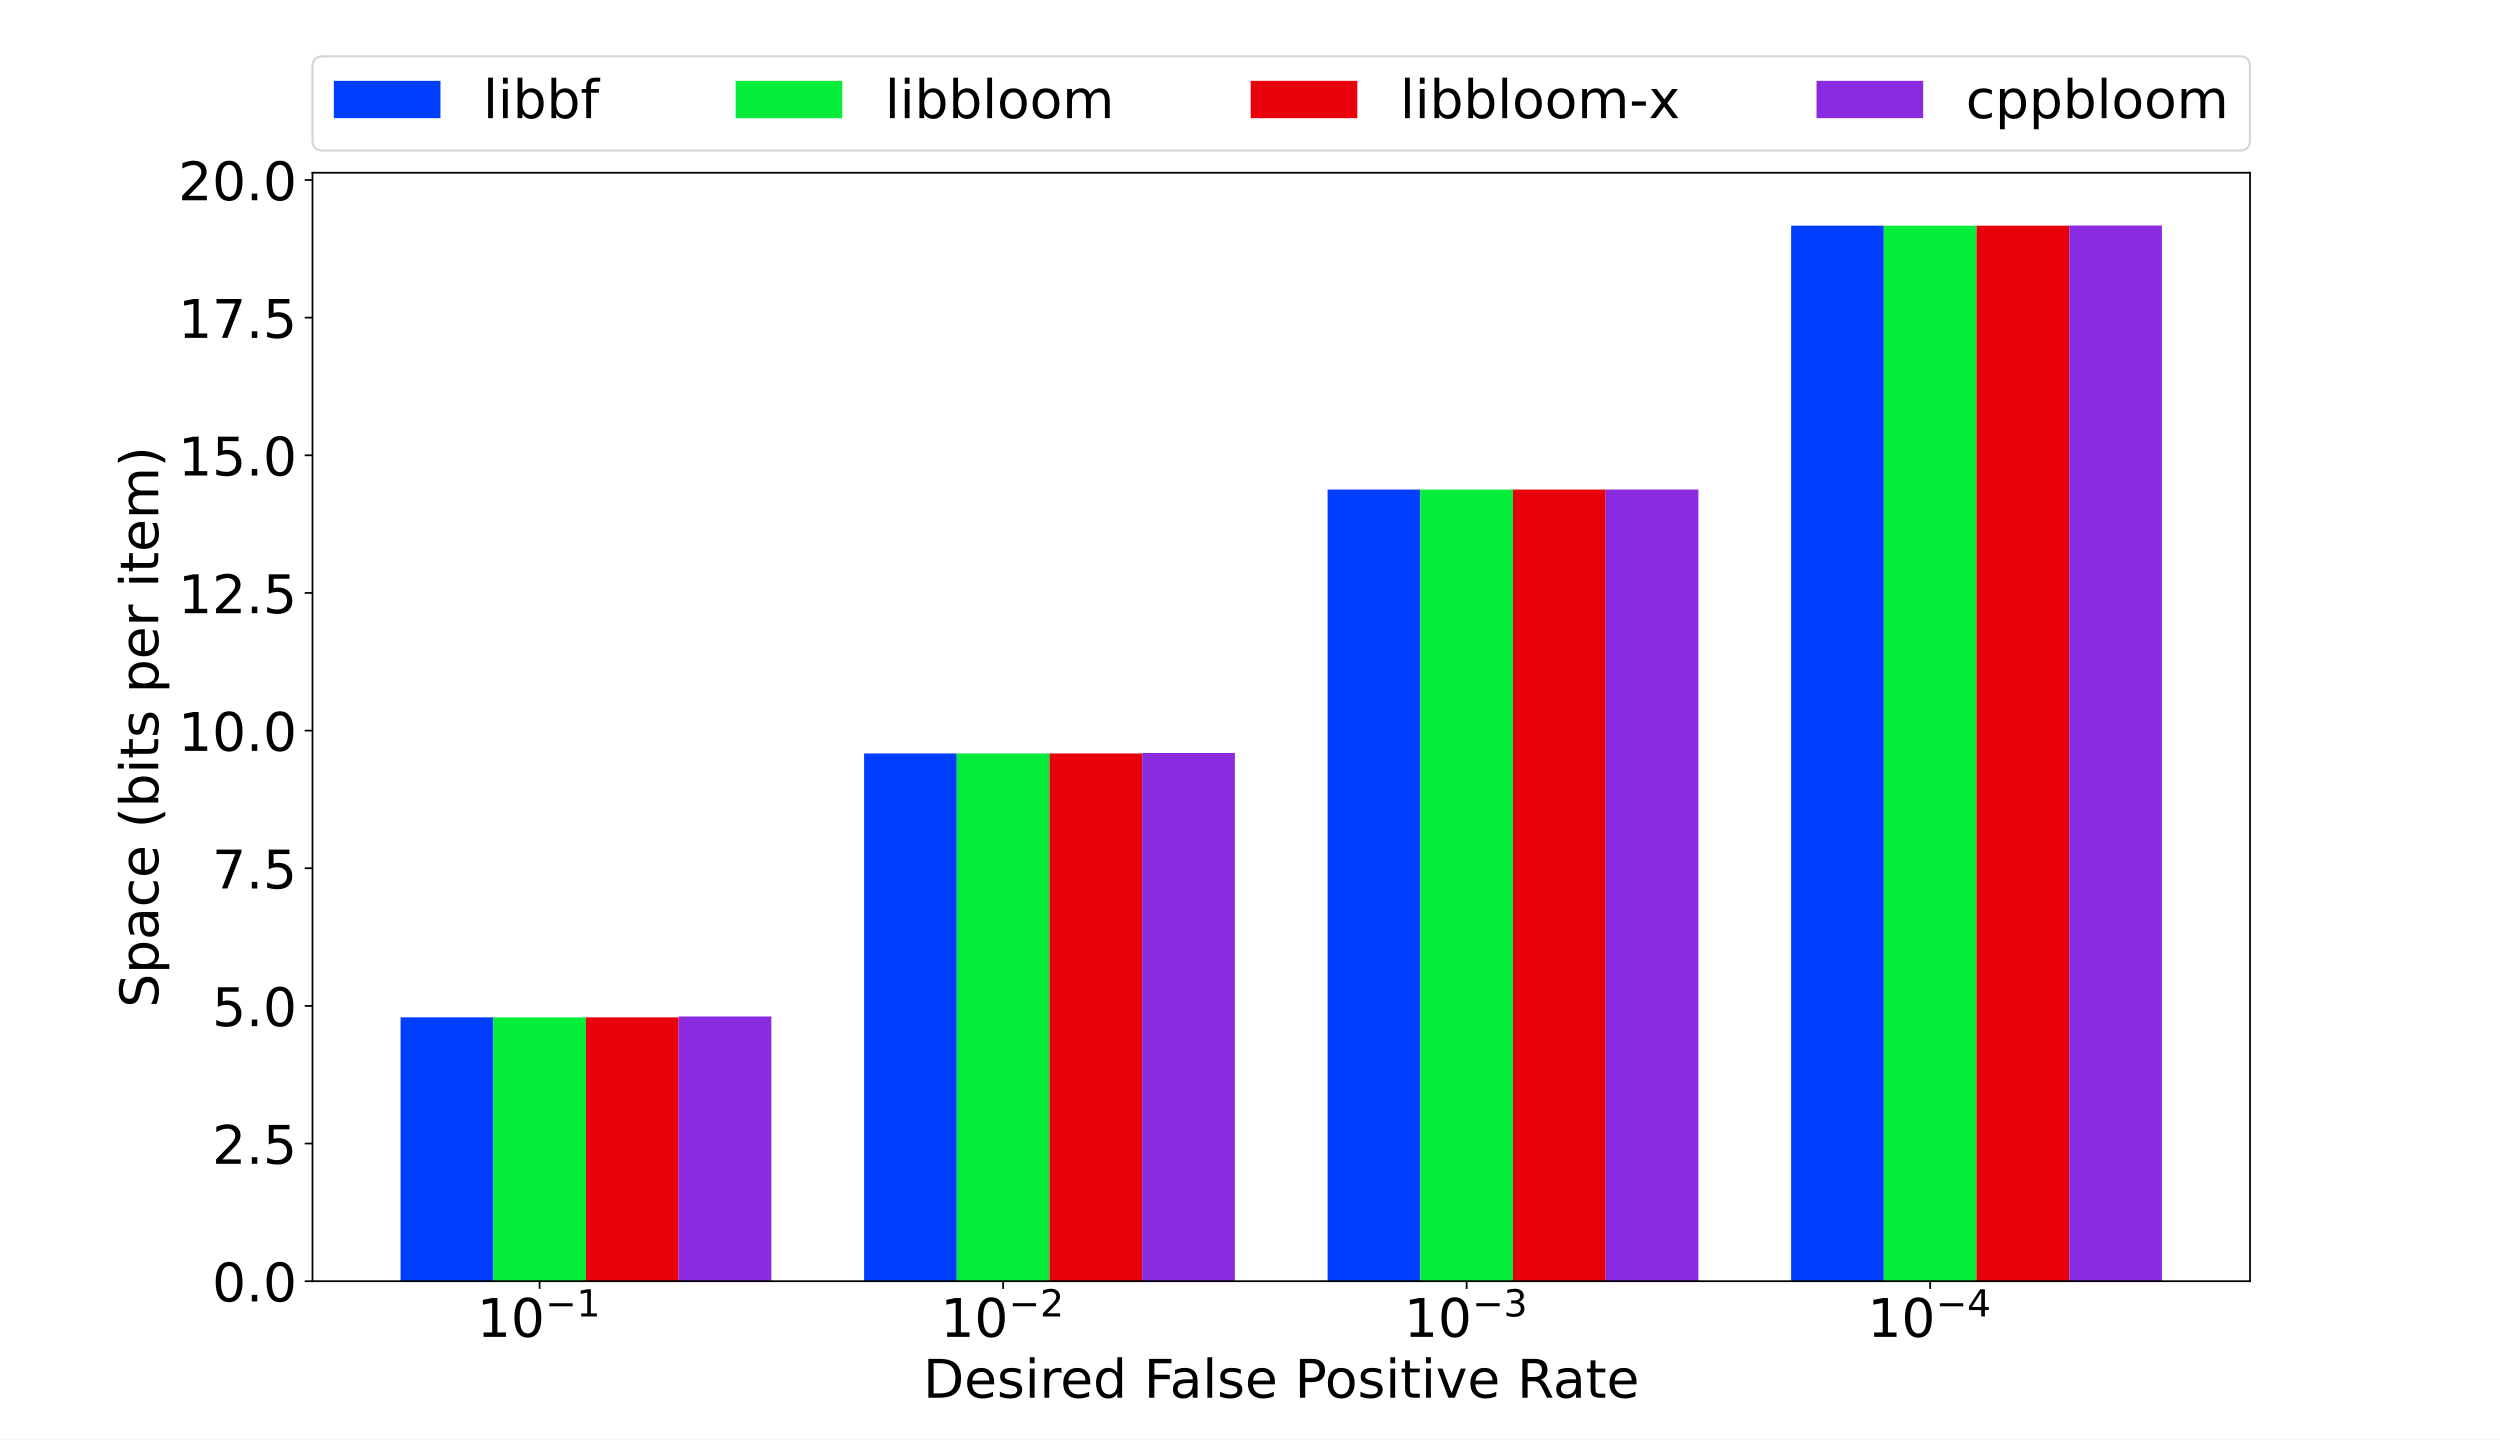
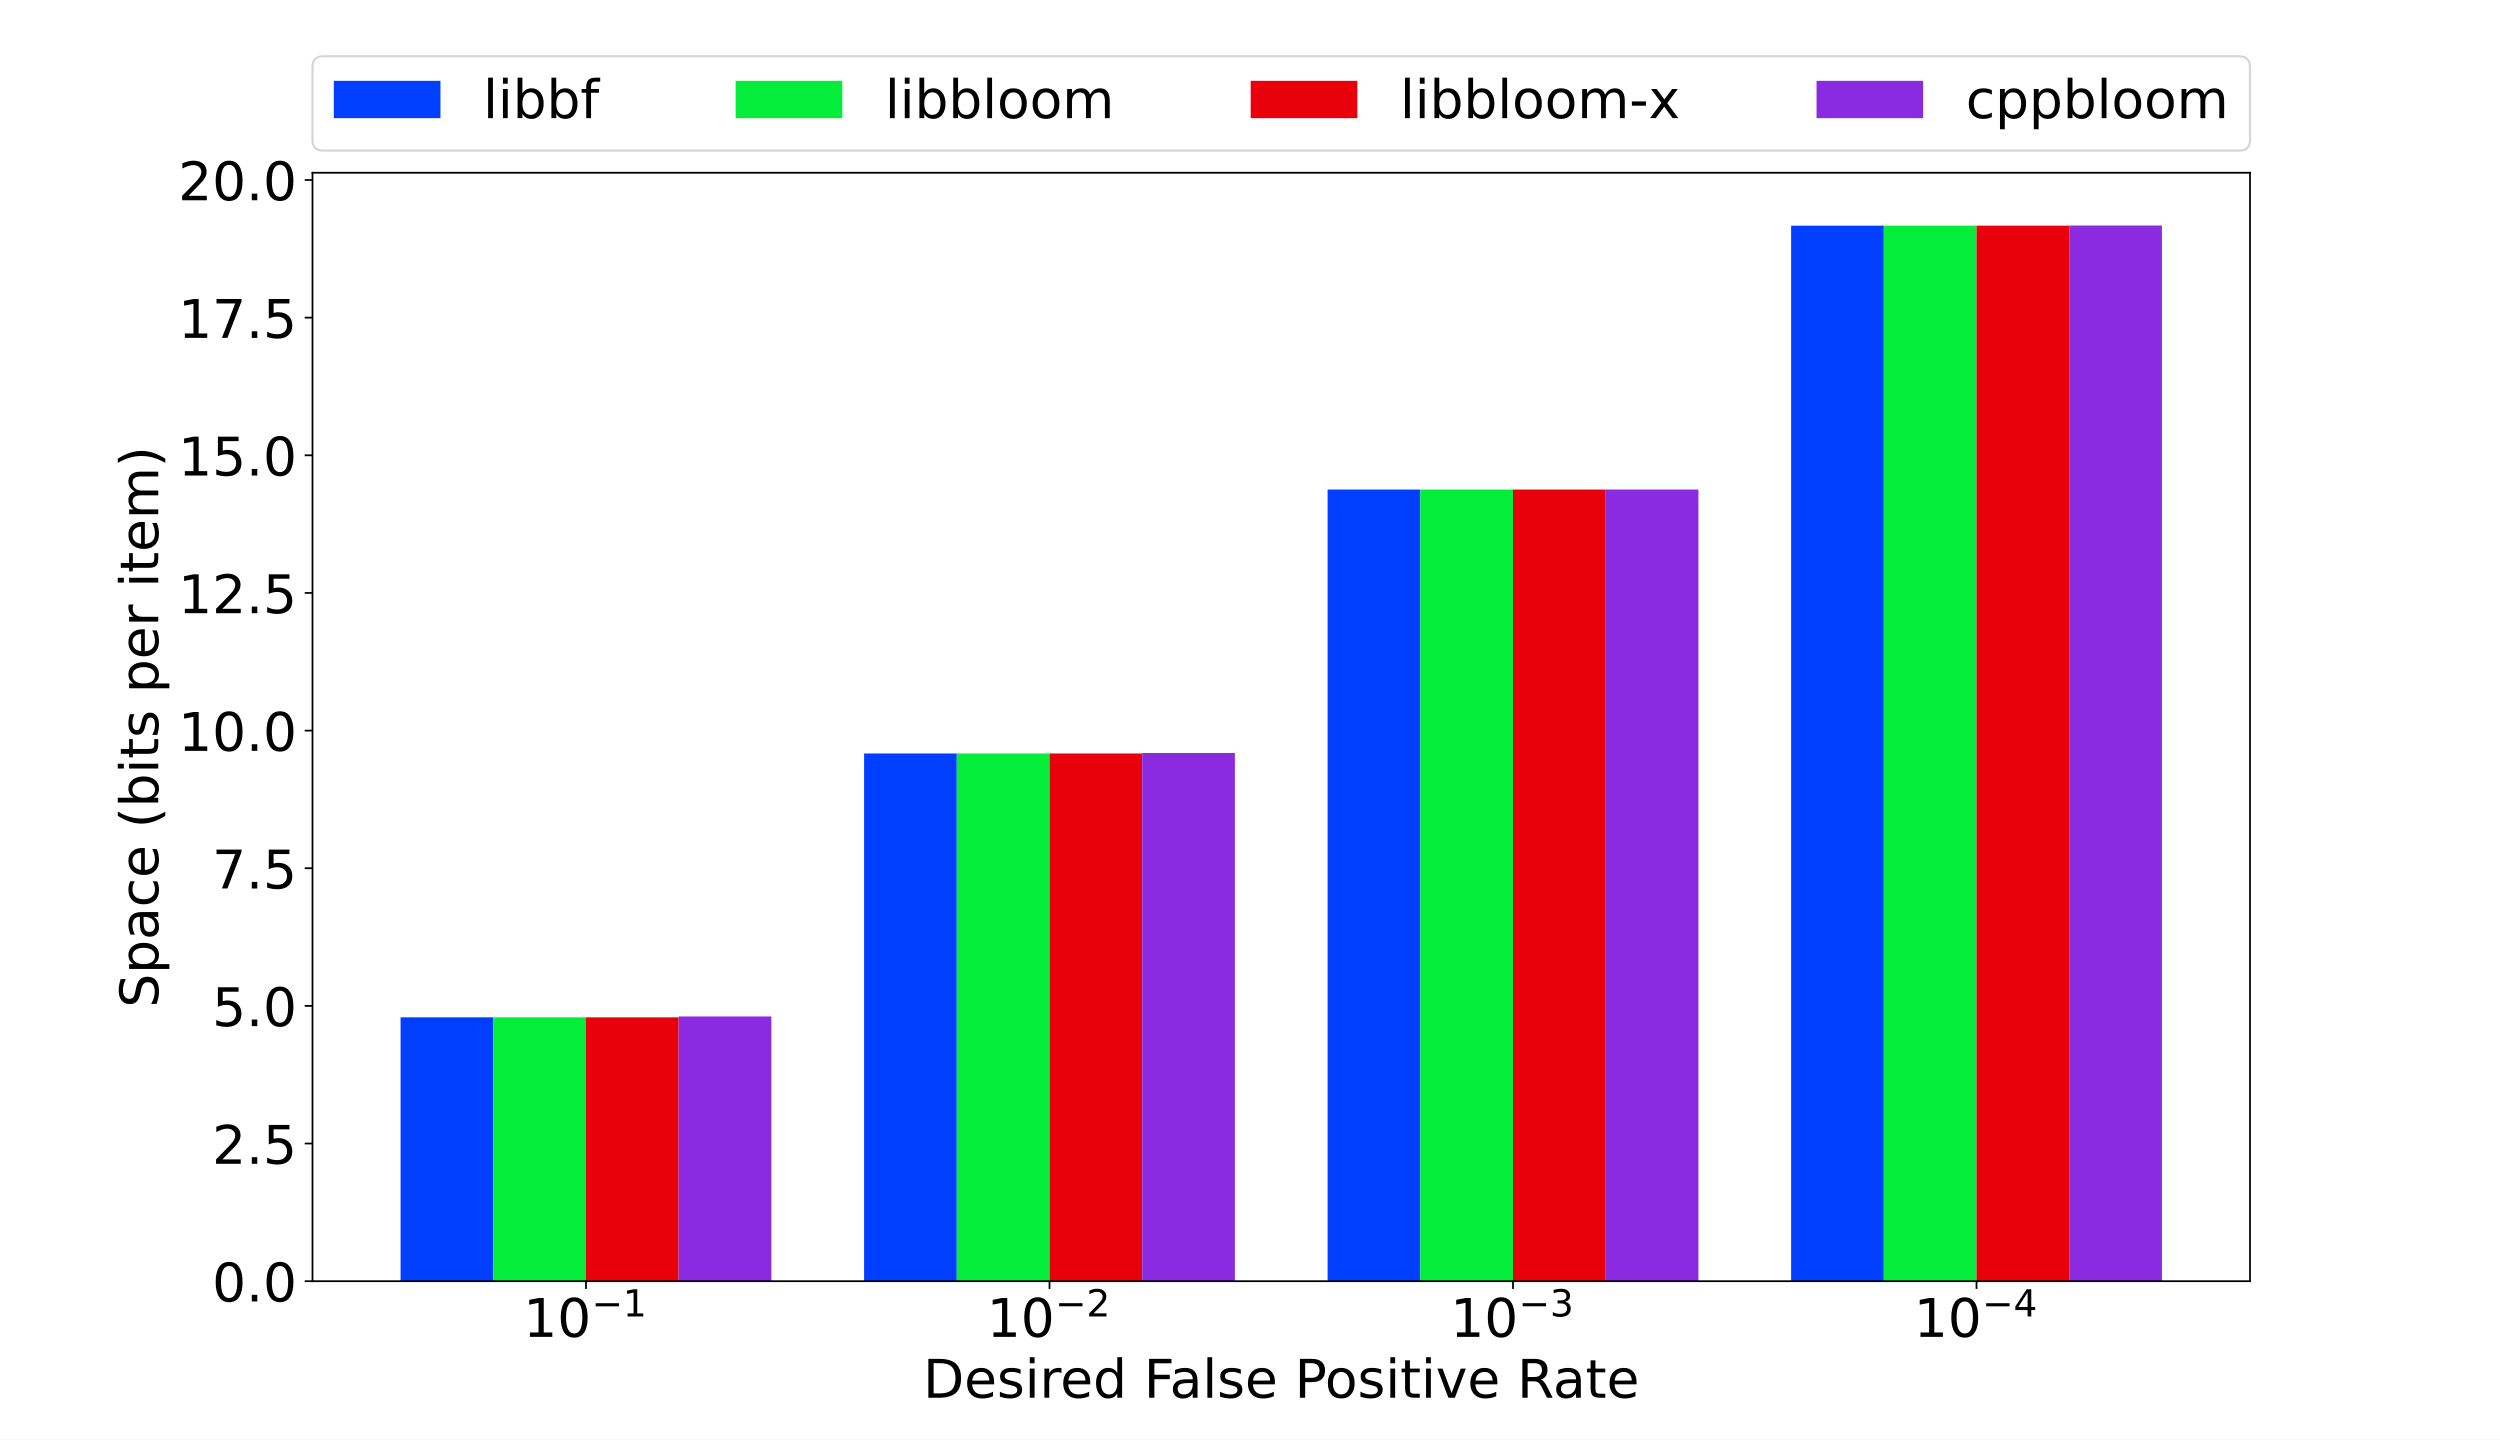
<svg xmlns="http://www.w3.org/2000/svg" xmlns:xlink="http://www.w3.org/1999/xlink" height="648pt" version="1.1" viewBox="0 0 1125.36 648" width="1125.36pt">
  <defs>
    <style type="text/css">
*{stroke-linecap:butt;stroke-linejoin:round;}
  </style>
  </defs>
  <g id="figure_1">
    <g id="patch_1">
      <path d="M 0 648  L 1125.36 648  L 1125.36 0  L 0 0  z " style="fill:#ffffff;" />
    </g>
    <g id="axes_1">
      <g id="patch_2">
        <path d="M 140.67 576.72  L 1012.824 576.72  L 1012.824 77.76  L 140.67 77.76  z " style="fill:#ffffff;" />
      </g>
      <g id="patch_3">
-         <path clip-path="url(#pb9322b8601)" d="M 180.313 576.72  L 222.043 576.72  L 222.043 457.938  L 180.313 457.938  z " style="fill:#003fff;" />
+         <path clip-path="url(#p13be95a36c)" d="M 180.313 576.72  L 222.043 576.72  L 222.043 457.938  L 180.313 457.938  z " style="fill:#003fff;" />
      </g>
      <g id="patch_4">
-         <path clip-path="url(#pb9322b8601)" d="M 388.963 576.72  L 430.693 576.72  L 430.693 339.155  L 388.963 339.155  z " style="fill:#003fff;" />
+         <path clip-path="url(#p13be95a36c)" d="M 388.963 576.72  L 430.693 576.72  L 430.693 339.155  L 388.963 339.155  z " style="fill:#003fff;" />
      </g>
      <g id="patch_5">
-         <path clip-path="url(#pb9322b8601)" d="M 597.612 576.72  L 639.342 576.72  L 639.342 220.373  L 597.612 220.373  z " style="fill:#003fff;" />
+         <path clip-path="url(#p13be95a36c)" d="M 597.612 576.72  L 639.342 576.72  L 639.342 220.373  L 597.612 220.373  z " style="fill:#003fff;" />
      </g>
      <g id="patch_6">
-         <path clip-path="url(#pb9322b8601)" d="M 806.261 576.72  L 847.991 576.72  L 847.991 101.59  L 806.261 101.59  z " style="fill:#003fff;" />
+         <path clip-path="url(#p13be95a36c)" d="M 806.261 576.72  L 847.991 576.72  L 847.991 101.59  L 806.261 101.59  z " style="fill:#003fff;" />
      </g>
      <g id="patch_7">
-         <path clip-path="url(#pb9322b8601)" d="M 222.043 576.72  L 263.773 576.72  L 263.773 457.938  L 222.043 457.938  z " style="fill:#03ed3a;" />
+         <path clip-path="url(#p13be95a36c)" d="M 222.043 576.72  L 263.773 576.72  L 263.773 457.938  L 222.043 457.938  z " style="fill:#03ed3a;" />
      </g>
      <g id="patch_8">
-         <path clip-path="url(#pb9322b8601)" d="M 430.693 576.72  L 472.422 576.72  L 472.422 339.155  L 430.693 339.155  z " style="fill:#03ed3a;" />
+         <path clip-path="url(#p13be95a36c)" d="M 430.693 576.72  L 472.422 576.72  L 472.422 339.155  L 430.693 339.155  z " style="fill:#03ed3a;" />
      </g>
      <g id="patch_9">
-         <path clip-path="url(#pb9322b8601)" d="M 639.342 576.72  L 681.072 576.72  L 681.072 220.373  L 639.342 220.373  z " style="fill:#03ed3a;" />
+         <path clip-path="url(#p13be95a36c)" d="M 639.342 576.72  L 681.072 576.72  L 681.072 220.373  L 639.342 220.373  z " style="fill:#03ed3a;" />
      </g>
      <g id="patch_10">
-         <path clip-path="url(#pb9322b8601)" d="M 847.991 576.72  L 889.721 576.72  L 889.721 101.59  L 847.991 101.59  z " style="fill:#03ed3a;" />
+         <path clip-path="url(#p13be95a36c)" d="M 847.991 576.72  L 889.721 576.72  L 889.721 101.59  L 847.991 101.59  z " style="fill:#03ed3a;" />
      </g>
      <g id="patch_11">
-         <path clip-path="url(#pb9322b8601)" d="M 263.773 576.72  L 305.503 576.72  L 305.503 457.938  L 263.773 457.938  z " style="fill:#e8000b;" />
+         <path clip-path="url(#p13be95a36c)" d="M 263.773 576.72  L 305.503 576.72  L 305.503 457.938  L 263.773 457.938  z " style="fill:#e8000b;" />
      </g>
      <g id="patch_12">
-         <path clip-path="url(#pb9322b8601)" d="M 472.422 576.72  L 514.152 576.72  L 514.152 339.155  L 472.422 339.155  z " style="fill:#e8000b;" />
+         <path clip-path="url(#p13be95a36c)" d="M 472.422 576.72  L 514.152 576.72  L 514.152 339.155  L 472.422 339.155  z " style="fill:#e8000b;" />
      </g>
      <g id="patch_13">
-         <path clip-path="url(#pb9322b8601)" d="M 681.072 576.72  L 722.801 576.72  L 722.801 220.373  L 681.072 220.373  z " style="fill:#e8000b;" />
+         <path clip-path="url(#p13be95a36c)" d="M 681.072 576.72  L 722.801 576.72  L 722.801 220.373  L 681.072 220.373  z " style="fill:#e8000b;" />
      </g>
      <g id="patch_14">
-         <path clip-path="url(#pb9322b8601)" d="M 889.721 576.72  L 931.451 576.72  L 931.451 101.59  L 889.721 101.59  z " style="fill:#e8000b;" />
+         <path clip-path="url(#p13be95a36c)" d="M 889.721 576.72  L 931.451 576.72  L 931.451 101.59  L 889.721 101.59  z " style="fill:#e8000b;" />
      </g>
      <g id="patch_15">
-         <path clip-path="url(#pb9322b8601)" d="M 305.503 576.72  L 347.233 576.72  L 347.233 457.546  L 305.503 457.546  z " style="fill:#8a2be2;" />
+         <path clip-path="url(#p13be95a36c)" d="M 305.503 576.72  L 347.233 576.72  L 347.233 457.546  L 305.503 457.546  z " style="fill:#8a2be2;" />
      </g>
      <g id="patch_16">
-         <path clip-path="url(#pb9322b8601)" d="M 514.152 576.72  L 555.882 576.72  L 555.882 338.959  L 514.152 338.959  z " style="fill:#8a2be2;" />
+         <path clip-path="url(#p13be95a36c)" d="M 514.152 576.72  L 555.882 576.72  L 555.882 338.959  L 514.152 338.959  z " style="fill:#8a2be2;" />
      </g>
      <g id="patch_17">
-         <path clip-path="url(#pb9322b8601)" d="M 722.801 576.72  L 764.531 576.72  L 764.531 220.371  L 722.801 220.371  z " style="fill:#8a2be2;" />
+         <path clip-path="url(#p13be95a36c)" d="M 722.801 576.72  L 764.531 576.72  L 764.531 220.371  L 722.801 220.371  z " style="fill:#8a2be2;" />
      </g>
      <g id="patch_18">
-         <path clip-path="url(#pb9322b8601)" d="M 931.451 576.72  L 973.181 576.72  L 973.181 101.52  L 931.451 101.52  z " style="fill:#8a2be2;" />
+         <path clip-path="url(#p13be95a36c)" d="M 931.451 576.72  L 973.181 576.72  L 973.181 101.52  L 931.451 101.52  z " style="fill:#8a2be2;" />
      </g>
      <g id="matplotlib.axis_1">
        <g id="xtick_1">
          <g id="line2d_1">
            <defs>
-               <path d="M 0 0  L 0 3.5  " id="ma776bdacd5" style="stroke:#000000;stroke-width:0.8;" />
-             </defs>
-             <g>
-               <use style="stroke:#000000;stroke-width:0.8;" x="242.908" xlink:href="#ma776bdacd5" y="576.72" />
+               <path d="M 0 0  L 0 3.5  " id="m7a587cb2bd" style="stroke:#000000;stroke-width:0.8;" />
+             </defs>
+             <g>
+               <use style="stroke:#000000;stroke-width:0.8;" x="263.773" xlink:href="#m7a587cb2bd" y="576.72" />
            </g>
          </g>
          <g id="text_1">
            <defs>
              <path d="M 12.406 8.297  L 28.516 8.297  L 28.516 63.922  L 10.984 60.406  L 10.984 69.391  L 28.422 72.906  L 38.281 72.906  L 38.281 8.297  L 54.391 8.297  L 54.391 0  L 12.406 0  z " id="DejaVuSans-49" />
              <path d="M 31.781 66.406  Q 24.172 66.406 20.328 58.906  Q 16.5 51.422 16.5 36.375  Q 16.5 21.391 20.328 13.891  Q 24.172 6.391 31.781 6.391  Q 39.453 6.391 43.281 13.891  Q 47.125 21.391 47.125 36.375  Q 47.125 51.422 43.281 58.906  Q 39.453 66.406 31.781 66.406  z M 31.781 74.219  Q 44.047 74.219 50.516 64.516  Q 56.984 54.828 56.984 36.375  Q 56.984 17.969 50.516 8.266  Q 44.047 -1.422 31.781 -1.422  Q 19.531 -1.422 13.062 8.266  Q 6.594 17.969 6.594 36.375  Q 6.594 54.828 13.062 64.516  Q 19.531 74.219 31.781 74.219  z " id="DejaVuSans-48" />
              <path d="M 10.594 35.5  L 73.188 35.5  L 73.188 27.203  L 10.594 27.203  z " id="DejaVuSans-8722" />
            </defs>
-             <g transform="translate(214.7081 601.9562)scale(0.24 -0.24)">
+             <g transform="translate(235.5731 601.9562)scale(0.24 -0.24)">
              <use transform="translate(0 0.684375)" xlink:href="#DejaVuSans-49" />
              <use transform="translate(63.62305 0.684375)" xlink:href="#DejaVuSans-48" />
              <use transform="translate(128.2031 38.96563)scale(0.7)" xlink:href="#DejaVuSans-8722" />
              <use transform="translate(186.8555 38.96563)scale(0.7)" xlink:href="#DejaVuSans-49" />
            </g>
          </g>
        </g>
        <g id="xtick_2">
          <g id="line2d_2">
            <g>
-               <use style="stroke:#000000;stroke-width:0.8;" x="451.557" xlink:href="#ma776bdacd5" y="576.72" />
+               <use style="stroke:#000000;stroke-width:0.8;" x="472.422" xlink:href="#m7a587cb2bd" y="576.72" />
            </g>
          </g>
          <g id="text_2">
            <defs>
              <path d="M 19.188 8.297  L 53.609 8.297  L 53.609 0  L 7.328 0  L 7.328 8.297  Q 12.938 14.109 22.625 23.891  Q 32.328 33.688 34.812 36.531  Q 39.547 41.844 41.422 45.531  Q 43.312 49.219 43.312 52.781  Q 43.312 58.594 39.234 62.25  Q 35.156 65.922 28.609 65.922  Q 23.969 65.922 18.812 64.312  Q 13.672 62.703 7.812 59.422  L 7.812 69.391  Q 13.766 71.781 18.938 73  Q 24.125 74.219 28.422 74.219  Q 39.75 74.219 46.484 68.547  Q 53.219 62.891 53.219 53.422  Q 53.219 48.922 51.531 44.891  Q 49.859 40.875 45.406 35.406  Q 44.188 33.984 37.641 27.219  Q 31.109 20.453 19.188 8.297  z " id="DejaVuSans-50" />
            </defs>
-             <g transform="translate(423.3574 601.9562)scale(0.24 -0.24)">
+             <g transform="translate(444.2224 601.9562)scale(0.24 -0.24)">
              <use transform="translate(0 0.765625)" xlink:href="#DejaVuSans-49" />
              <use transform="translate(63.62305 0.765625)" xlink:href="#DejaVuSans-48" />
              <use transform="translate(128.2031 39.04688)scale(0.7)" xlink:href="#DejaVuSans-8722" />
              <use transform="translate(186.8555 39.04688)scale(0.7)" xlink:href="#DejaVuSans-50" />
            </g>
          </g>
        </g>
        <g id="xtick_3">
          <g id="line2d_3">
            <g>
-               <use style="stroke:#000000;stroke-width:0.8;" x="660.207" xlink:href="#ma776bdacd5" y="576.72" />
+               <use style="stroke:#000000;stroke-width:0.8;" x="681.072" xlink:href="#m7a587cb2bd" y="576.72" />
            </g>
          </g>
          <g id="text_3">
            <defs>
              <path d="M 40.578 39.312  Q 47.656 37.797 51.625 33  Q 55.609 28.219 55.609 21.188  Q 55.609 10.406 48.188 4.484  Q 40.766 -1.422 27.094 -1.422  Q 22.516 -1.422 17.656 -0.516  Q 12.797 0.391 7.625 2.203  L 7.625 11.719  Q 11.719 9.328 16.594 8.109  Q 21.484 6.891 26.812 6.891  Q 36.078 6.891 40.938 10.547  Q 45.797 14.203 45.797 21.188  Q 45.797 27.641 41.281 31.266  Q 36.766 34.906 28.719 34.906  L 20.219 34.906  L 20.219 43.016  L 29.109 43.016  Q 36.375 43.016 40.234 45.922  Q 44.094 48.828 44.094 54.297  Q 44.094 59.906 40.109 62.906  Q 36.141 65.922 28.719 65.922  Q 24.656 65.922 20.016 65.031  Q 15.375 64.156 9.812 62.312  L 9.812 71.094  Q 15.438 72.656 20.344 73.438  Q 25.25 74.219 29.594 74.219  Q 40.828 74.219 47.359 69.109  Q 53.906 64.016 53.906 55.328  Q 53.906 49.266 50.438 45.094  Q 46.969 40.922 40.578 39.312  z " id="DejaVuSans-51" />
            </defs>
-             <g transform="translate(632.0067 601.9562)scale(0.24 -0.24)">
+             <g transform="translate(652.8716 601.9562)scale(0.24 -0.24)">
              <use transform="translate(0 0.765625)" xlink:href="#DejaVuSans-49" />
              <use transform="translate(63.62305 0.765625)" xlink:href="#DejaVuSans-48" />
              <use transform="translate(128.2031 39.04688)scale(0.7)" xlink:href="#DejaVuSans-8722" />
              <use transform="translate(186.8555 39.04688)scale(0.7)" xlink:href="#DejaVuSans-51" />
            </g>
          </g>
        </g>
        <g id="xtick_4">
          <g id="line2d_4">
            <g>
-               <use style="stroke:#000000;stroke-width:0.8;" x="868.856" xlink:href="#ma776bdacd5" y="576.72" />
+               <use style="stroke:#000000;stroke-width:0.8;" x="889.721" xlink:href="#m7a587cb2bd" y="576.72" />
            </g>
          </g>
          <g id="text_4">
            <defs>
              <path d="M 37.797 64.312  L 12.891 25.391  L 37.797 25.391  z M 35.203 72.906  L 47.609 72.906  L 47.609 25.391  L 58.016 25.391  L 58.016 17.188  L 47.609 17.188  L 47.609 0  L 37.797 0  L 37.797 17.188  L 4.891 17.188  L 4.891 26.703  z " id="DejaVuSans-52" />
            </defs>
-             <g transform="translate(840.656 601.9562)scale(0.24 -0.24)">
+             <g transform="translate(861.5209 601.9562)scale(0.24 -0.24)">
              <use transform="translate(0 0.684375)" xlink:href="#DejaVuSans-49" />
              <use transform="translate(63.62305 0.684375)" xlink:href="#DejaVuSans-48" />
              <use transform="translate(128.2031 38.96563)scale(0.7)" xlink:href="#DejaVuSans-8722" />
              <use transform="translate(186.8555 38.96563)scale(0.7)" xlink:href="#DejaVuSans-52" />
            </g>
          </g>
        </g>
        <g id="text_5">
          <defs>
            <path d="M 19.672 64.797  L 19.672 8.109  L 31.594 8.109  Q 46.688 8.109 53.688 14.938  Q 60.688 21.781 60.688 36.531  Q 60.688 51.172 53.688 57.984  Q 46.688 64.797 31.594 64.797  z M 9.812 72.906  L 30.078 72.906  Q 51.266 72.906 61.172 64.094  Q 71.094 55.281 71.094 36.531  Q 71.094 17.672 61.125 8.828  Q 51.172 0 30.078 0  L 9.812 0  z " id="DejaVuSans-68" />
            <path d="M 56.203 29.594  L 56.203 25.203  L 14.891 25.203  Q 15.484 15.922 20.484 11.062  Q 25.484 6.203 34.422 6.203  Q 39.594 6.203 44.453 7.469  Q 49.312 8.734 54.109 11.281  L 54.109 2.781  Q 49.266 0.734 44.188 -0.344  Q 39.109 -1.422 33.891 -1.422  Q 20.797 -1.422 13.156 6.188  Q 5.516 13.812 5.516 26.812  Q 5.516 40.234 12.766 48.109  Q 20.016 56 32.328 56  Q 43.359 56 49.781 48.891  Q 56.203 41.797 56.203 29.594  z M 47.219 32.234  Q 47.125 39.594 43.094 43.984  Q 39.062 48.391 32.422 48.391  Q 24.906 48.391 20.391 44.141  Q 15.875 39.891 15.188 32.172  z " id="DejaVuSans-101" />
            <path d="M 44.281 53.078  L 44.281 44.578  Q 40.484 46.531 36.375 47.5  Q 32.281 48.484 27.875 48.484  Q 21.188 48.484 17.844 46.438  Q 14.5 44.391 14.5 40.281  Q 14.5 37.156 16.891 35.375  Q 19.281 33.594 26.516 31.984  L 29.594 31.297  Q 39.156 29.25 43.188 25.516  Q 47.219 21.781 47.219 15.094  Q 47.219 7.469 41.188 3.016  Q 35.156 -1.422 24.609 -1.422  Q 20.219 -1.422 15.453 -0.562  Q 10.688 0.297 5.422 2  L 5.422 11.281  Q 10.406 8.688 15.234 7.391  Q 20.062 6.109 24.812 6.109  Q 31.156 6.109 34.562 8.281  Q 37.984 10.453 37.984 14.406  Q 37.984 18.062 35.516 20.016  Q 33.062 21.969 24.703 23.781  L 21.578 24.516  Q 13.234 26.266 9.516 29.906  Q 5.812 33.547 5.812 39.891  Q 5.812 47.609 11.281 51.797  Q 16.75 56 26.812 56  Q 31.781 56 36.172 55.266  Q 40.578 54.547 44.281 53.078  z " id="DejaVuSans-115" />
            <path d="M 9.422 54.688  L 18.406 54.688  L 18.406 0  L 9.422 0  z M 9.422 75.984  L 18.406 75.984  L 18.406 64.594  L 9.422 64.594  z " id="DejaVuSans-105" />
            <path d="M 41.109 46.297  Q 39.594 47.172 37.812 47.578  Q 36.031 48 33.891 48  Q 26.266 48 22.188 43.047  Q 18.109 38.094 18.109 28.812  L 18.109 0  L 9.078 0  L 9.078 54.688  L 18.109 54.688  L 18.109 46.188  Q 20.953 51.172 25.484 53.578  Q 30.031 56 36.531 56  Q 37.453 56 38.578 55.875  Q 39.703 55.766 41.062 55.516  z " id="DejaVuSans-114" />
            <path d="M 45.406 46.391  L 45.406 75.984  L 54.391 75.984  L 54.391 0  L 45.406 0  L 45.406 8.203  Q 42.578 3.328 38.25 0.953  Q 33.938 -1.422 27.875 -1.422  Q 17.969 -1.422 11.734 6.484  Q 5.516 14.406 5.516 27.297  Q 5.516 40.188 11.734 48.094  Q 17.969 56 27.875 56  Q 33.938 56 38.25 53.625  Q 42.578 51.266 45.406 46.391  z M 14.797 27.297  Q 14.797 17.391 18.875 11.75  Q 22.953 6.109 30.078 6.109  Q 37.203 6.109 41.297 11.75  Q 45.406 17.391 45.406 27.297  Q 45.406 37.203 41.297 42.844  Q 37.203 48.484 30.078 48.484  Q 22.953 48.484 18.875 42.844  Q 14.797 37.203 14.797 27.297  z " id="DejaVuSans-100" />
            <path id="DejaVuSans-32" />
            <path d="M 9.812 72.906  L 51.703 72.906  L 51.703 64.594  L 19.672 64.594  L 19.672 43.109  L 48.578 43.109  L 48.578 34.812  L 19.672 34.812  L 19.672 0  L 9.812 0  z " id="DejaVuSans-70" />
            <path d="M 34.281 27.484  Q 23.391 27.484 19.188 25  Q 14.984 22.516 14.984 16.5  Q 14.984 11.719 18.141 8.906  Q 21.297 6.109 26.703 6.109  Q 34.188 6.109 38.703 11.406  Q 43.219 16.703 43.219 25.484  L 43.219 27.484  z M 52.203 31.203  L 52.203 0  L 43.219 0  L 43.219 8.297  Q 40.141 3.328 35.547 0.953  Q 30.953 -1.422 24.312 -1.422  Q 15.922 -1.422 10.953 3.297  Q 6 8.016 6 15.922  Q 6 25.141 12.172 29.828  Q 18.359 34.516 30.609 34.516  L 43.219 34.516  L 43.219 35.406  Q 43.219 41.609 39.141 45  Q 35.062 48.391 27.688 48.391  Q 23 48.391 18.547 47.266  Q 14.109 46.141 10.016 43.891  L 10.016 52.203  Q 14.938 54.109 19.578 55.047  Q 24.219 56 28.609 56  Q 40.484 56 46.344 49.844  Q 52.203 43.703 52.203 31.203  z " id="DejaVuSans-97" />
            <path d="M 9.422 75.984  L 18.406 75.984  L 18.406 0  L 9.422 0  z " id="DejaVuSans-108" />
            <path d="M 19.672 64.797  L 19.672 37.406  L 32.078 37.406  Q 38.969 37.406 42.719 40.969  Q 46.484 44.531 46.484 51.125  Q 46.484 57.672 42.719 61.234  Q 38.969 64.797 32.078 64.797  z M 9.812 72.906  L 32.078 72.906  Q 44.344 72.906 50.609 67.359  Q 56.891 61.812 56.891 51.125  Q 56.891 40.328 50.609 34.812  Q 44.344 29.297 32.078 29.297  L 19.672 29.297  L 19.672 0  L 9.812 0  z " id="DejaVuSans-80" />
            <path d="M 30.609 48.391  Q 23.391 48.391 19.188 42.75  Q 14.984 37.109 14.984 27.297  Q 14.984 17.484 19.156 11.844  Q 23.344 6.203 30.609 6.203  Q 37.797 6.203 41.984 11.859  Q 46.188 17.531 46.188 27.297  Q 46.188 37.016 41.984 42.703  Q 37.797 48.391 30.609 48.391  z M 30.609 56  Q 42.328 56 49.016 48.375  Q 55.719 40.766 55.719 27.297  Q 55.719 13.875 49.016 6.219  Q 42.328 -1.422 30.609 -1.422  Q 18.844 -1.422 12.172 6.219  Q 5.516 13.875 5.516 27.297  Q 5.516 40.766 12.172 48.375  Q 18.844 56 30.609 56  z " id="DejaVuSans-111" />
            <path d="M 18.312 70.219  L 18.312 54.688  L 36.812 54.688  L 36.812 47.703  L 18.312 47.703  L 18.312 18.016  Q 18.312 11.328 20.141 9.422  Q 21.969 7.516 27.594 7.516  L 36.812 7.516  L 36.812 0  L 27.594 0  Q 17.188 0 13.234 3.875  Q 9.281 7.766 9.281 18.016  L 9.281 47.703  L 2.688 47.703  L 2.688 54.688  L 9.281 54.688  L 9.281 70.219  z " id="DejaVuSans-116" />
            <path d="M 2.984 54.688  L 12.5 54.688  L 29.594 8.797  L 46.688 54.688  L 56.203 54.688  L 35.688 0  L 23.484 0  z " id="DejaVuSans-118" />
            <path d="M 44.391 34.188  Q 47.562 33.109 50.562 29.594  Q 53.562 26.078 56.594 19.922  L 66.609 0  L 56 0  L 46.688 18.703  Q 43.062 26.031 39.672 28.422  Q 36.281 30.812 30.422 30.812  L 19.672 30.812  L 19.672 0  L 9.812 0  L 9.812 72.906  L 32.078 72.906  Q 44.578 72.906 50.734 67.672  Q 56.891 62.453 56.891 51.906  Q 56.891 45.016 53.688 40.469  Q 50.484 35.938 44.391 34.188  z M 19.672 64.797  L 19.672 38.922  L 32.078 38.922  Q 39.203 38.922 42.844 42.219  Q 46.484 45.516 46.484 51.906  Q 46.484 58.297 42.844 61.547  Q 39.203 64.797 32.078 64.797  z " id="DejaVuSans-82" />
          </defs>
          <g transform="translate(415.5401 629.1838)scale(0.24 -0.24)">
            <use xlink:href="#DejaVuSans-68" />
            <use x="77.002" xlink:href="#DejaVuSans-101" />
            <use x="138.525" xlink:href="#DejaVuSans-115" />
            <use x="190.625" xlink:href="#DejaVuSans-105" />
            <use x="218.408" xlink:href="#DejaVuSans-114" />
            <use x="257.271" xlink:href="#DejaVuSans-101" />
            <use x="318.795" xlink:href="#DejaVuSans-100" />
            <use x="382.271" xlink:href="#DejaVuSans-32" />
            <use x="414.059" xlink:href="#DejaVuSans-70" />
            <use x="462.453" xlink:href="#DejaVuSans-97" />
            <use x="523.732" xlink:href="#DejaVuSans-108" />
            <use x="551.516" xlink:href="#DejaVuSans-115" />
            <use x="603.615" xlink:href="#DejaVuSans-101" />
            <use x="665.139" xlink:href="#DejaVuSans-32" />
            <use x="696.926" xlink:href="#DejaVuSans-80" />
            <use x="753.604" xlink:href="#DejaVuSans-111" />
            <use x="814.785" xlink:href="#DejaVuSans-115" />
            <use x="866.885" xlink:href="#DejaVuSans-105" />
            <use x="894.668" xlink:href="#DejaVuSans-116" />
            <use x="933.877" xlink:href="#DejaVuSans-105" />
            <use x="961.66" xlink:href="#DejaVuSans-118" />
            <use x="1020.84" xlink:href="#DejaVuSans-101" />
            <use x="1082.363" xlink:href="#DejaVuSans-32" />
            <use x="1114.15" xlink:href="#DejaVuSans-82" />
            <use x="1181.383" xlink:href="#DejaVuSans-97" />
            <use x="1242.662" xlink:href="#DejaVuSans-116" />
            <use x="1281.871" xlink:href="#DejaVuSans-101" />
          </g>
        </g>
      </g>
      <g id="matplotlib.axis_2">
        <g id="ytick_1">
          <g id="line2d_5">
            <defs>
-               <path d="M 0 0  L -3.5 0  " id="mf034a2b9ea" style="stroke:#000000;stroke-width:0.8;" />
-             </defs>
-             <g>
-               <use style="stroke:#000000;stroke-width:0.8;" x="140.67" xlink:href="#mf034a2b9ea" y="576.72" />
+               <path d="M 0 0  L -3.5 0  " id="m8ea84d0db5" style="stroke:#000000;stroke-width:0.8;" />
+             </defs>
+             <g>
+               <use style="stroke:#000000;stroke-width:0.8;" x="140.67" xlink:href="#m8ea84d0db5" y="576.72" />
            </g>
          </g>
          <g id="text_6">
            <defs>
              <path d="M 10.688 12.406  L 21 12.406  L 21 0  L 10.688 0  z " id="DejaVuSans-46" />
            </defs>
            <g transform="translate(95.5025 585.8381)scale(0.24 -0.24)">
              <use xlink:href="#DejaVuSans-48" />
              <use x="63.623" xlink:href="#DejaVuSans-46" />
              <use x="95.41" xlink:href="#DejaVuSans-48" />
            </g>
          </g>
        </g>
        <g id="ytick_2">
          <g id="line2d_6">
            <g>
-               <use style="stroke:#000000;stroke-width:0.8;" x="140.67" xlink:href="#mf034a2b9ea" y="514.758" />
+               <use style="stroke:#000000;stroke-width:0.8;" x="140.67" xlink:href="#m8ea84d0db5" y="514.758" />
            </g>
          </g>
          <g id="text_7">
            <defs>
              <path d="M 10.797 72.906  L 49.516 72.906  L 49.516 64.594  L 19.828 64.594  L 19.828 46.734  Q 21.969 47.469 24.109 47.828  Q 26.266 48.188 28.422 48.188  Q 40.625 48.188 47.75 41.5  Q 54.891 34.812 54.891 23.391  Q 54.891 11.625 47.562 5.094  Q 40.234 -1.422 26.906 -1.422  Q 22.312 -1.422 17.547 -0.641  Q 12.797 0.141 7.719 1.703  L 7.719 11.625  Q 12.109 9.234 16.797 8.062  Q 21.484 6.891 26.703 6.891  Q 35.156 6.891 40.078 11.328  Q 45.016 15.766 45.016 23.391  Q 45.016 31 40.078 35.438  Q 35.156 39.891 26.703 39.891  Q 22.75 39.891 18.812 39.016  Q 14.891 38.141 10.797 36.281  z " id="DejaVuSans-53" />
            </defs>
            <g transform="translate(95.5025 523.8758)scale(0.24 -0.24)">
              <use xlink:href="#DejaVuSans-50" />
              <use x="63.623" xlink:href="#DejaVuSans-46" />
              <use x="95.41" xlink:href="#DejaVuSans-53" />
            </g>
          </g>
        </g>
        <g id="ytick_3">
          <g id="line2d_7">
            <g>
-               <use style="stroke:#000000;stroke-width:0.8;" x="140.67" xlink:href="#mf034a2b9ea" y="452.795" />
+               <use style="stroke:#000000;stroke-width:0.8;" x="140.67" xlink:href="#m8ea84d0db5" y="452.795" />
            </g>
          </g>
          <g id="text_8">
            <g transform="translate(95.5025 461.9136)scale(0.24 -0.24)">
              <use xlink:href="#DejaVuSans-53" />
              <use x="63.623" xlink:href="#DejaVuSans-46" />
              <use x="95.41" xlink:href="#DejaVuSans-48" />
            </g>
          </g>
        </g>
        <g id="ytick_4">
          <g id="line2d_8">
            <g>
-               <use style="stroke:#000000;stroke-width:0.8;" x="140.67" xlink:href="#mf034a2b9ea" y="390.833" />
+               <use style="stroke:#000000;stroke-width:0.8;" x="140.67" xlink:href="#m8ea84d0db5" y="390.833" />
            </g>
          </g>
          <g id="text_9">
            <defs>
              <path d="M 8.203 72.906  L 55.078 72.906  L 55.078 68.703  L 28.609 0  L 18.312 0  L 43.219 64.594  L 8.203 64.594  z " id="DejaVuSans-55" />
            </defs>
            <g transform="translate(95.5025 399.9513)scale(0.24 -0.24)">
              <use xlink:href="#DejaVuSans-55" />
              <use x="63.623" xlink:href="#DejaVuSans-46" />
              <use x="95.41" xlink:href="#DejaVuSans-53" />
            </g>
          </g>
        </g>
        <g id="ytick_5">
          <g id="line2d_9">
            <g>
-               <use style="stroke:#000000;stroke-width:0.8;" x="140.67" xlink:href="#mf034a2b9ea" y="328.871" />
+               <use style="stroke:#000000;stroke-width:0.8;" x="140.67" xlink:href="#m8ea84d0db5" y="328.871" />
            </g>
          </g>
          <g id="text_10">
            <g transform="translate(80.2325 337.989)scale(0.24 -0.24)">
              <use xlink:href="#DejaVuSans-49" />
              <use x="63.623" xlink:href="#DejaVuSans-48" />
              <use x="127.246" xlink:href="#DejaVuSans-46" />
              <use x="159.033" xlink:href="#DejaVuSans-48" />
            </g>
          </g>
        </g>
        <g id="ytick_6">
          <g id="line2d_10">
            <g>
-               <use style="stroke:#000000;stroke-width:0.8;" x="140.67" xlink:href="#mf034a2b9ea" y="266.909" />
+               <use style="stroke:#000000;stroke-width:0.8;" x="140.67" xlink:href="#m8ea84d0db5" y="266.909" />
            </g>
          </g>
          <g id="text_11">
            <g transform="translate(80.2325 276.0267)scale(0.24 -0.24)">
              <use xlink:href="#DejaVuSans-49" />
              <use x="63.623" xlink:href="#DejaVuSans-50" />
              <use x="127.246" xlink:href="#DejaVuSans-46" />
              <use x="159.033" xlink:href="#DejaVuSans-53" />
            </g>
          </g>
        </g>
        <g id="ytick_7">
          <g id="line2d_11">
            <g>
-               <use style="stroke:#000000;stroke-width:0.8;" x="140.67" xlink:href="#mf034a2b9ea" y="204.946" />
+               <use style="stroke:#000000;stroke-width:0.8;" x="140.67" xlink:href="#m8ea84d0db5" y="204.946" />
            </g>
          </g>
          <g id="text_12">
            <g transform="translate(80.2325 214.0644)scale(0.24 -0.24)">
              <use xlink:href="#DejaVuSans-49" />
              <use x="63.623" xlink:href="#DejaVuSans-53" />
              <use x="127.246" xlink:href="#DejaVuSans-46" />
              <use x="159.033" xlink:href="#DejaVuSans-48" />
            </g>
          </g>
        </g>
        <g id="ytick_8">
          <g id="line2d_12">
            <g>
-               <use style="stroke:#000000;stroke-width:0.8;" x="140.67" xlink:href="#mf034a2b9ea" y="142.984" />
+               <use style="stroke:#000000;stroke-width:0.8;" x="140.67" xlink:href="#m8ea84d0db5" y="142.984" />
            </g>
          </g>
          <g id="text_13">
            <g transform="translate(80.2325 152.1022)scale(0.24 -0.24)">
              <use xlink:href="#DejaVuSans-49" />
              <use x="63.623" xlink:href="#DejaVuSans-55" />
              <use x="127.246" xlink:href="#DejaVuSans-46" />
              <use x="159.033" xlink:href="#DejaVuSans-53" />
            </g>
          </g>
        </g>
        <g id="ytick_9">
          <g id="line2d_13">
            <g>
-               <use style="stroke:#000000;stroke-width:0.8;" x="140.67" xlink:href="#mf034a2b9ea" y="81.022" />
+               <use style="stroke:#000000;stroke-width:0.8;" x="140.67" xlink:href="#m8ea84d0db5" y="81.022" />
            </g>
          </g>
          <g id="text_14">
            <g transform="translate(80.2325 90.13988)scale(0.24 -0.24)">
              <use xlink:href="#DejaVuSans-50" />
              <use x="63.623" xlink:href="#DejaVuSans-48" />
              <use x="127.246" xlink:href="#DejaVuSans-46" />
              <use x="159.033" xlink:href="#DejaVuSans-48" />
            </g>
          </g>
        </g>
        <g id="text_15">
          <defs>
            <path d="M 53.516 70.516  L 53.516 60.891  Q 47.906 63.578 42.922 64.891  Q 37.938 66.219 33.297 66.219  Q 25.25 66.219 20.875 63.094  Q 16.5 59.969 16.5 54.203  Q 16.5 49.359 19.406 46.891  Q 22.312 44.438 30.422 42.922  L 36.375 41.703  Q 47.406 39.594 52.656 34.297  Q 57.906 29 57.906 20.125  Q 57.906 9.516 50.797 4.047  Q 43.703 -1.422 29.984 -1.422  Q 24.812 -1.422 18.969 -0.25  Q 13.141 0.922 6.891 3.219  L 6.891 13.375  Q 12.891 10.016 18.656 8.297  Q 24.422 6.594 29.984 6.594  Q 38.422 6.594 43.016 9.906  Q 47.609 13.234 47.609 19.391  Q 47.609 24.75 44.312 27.781  Q 41.016 30.812 33.5 32.328  L 27.484 33.5  Q 16.453 35.688 11.516 40.375  Q 6.594 45.062 6.594 53.422  Q 6.594 63.094 13.406 68.656  Q 20.219 74.219 32.172 74.219  Q 37.312 74.219 42.625 73.281  Q 47.953 72.359 53.516 70.516  z " id="DejaVuSans-83" />
            <path d="M 18.109 8.203  L 18.109 -20.797  L 9.078 -20.797  L 9.078 54.688  L 18.109 54.688  L 18.109 46.391  Q 20.953 51.266 25.266 53.625  Q 29.594 56 35.594 56  Q 45.562 56 51.781 48.094  Q 58.016 40.188 58.016 27.297  Q 58.016 14.406 51.781 6.484  Q 45.562 -1.422 35.594 -1.422  Q 29.594 -1.422 25.266 0.953  Q 20.953 3.328 18.109 8.203  z M 48.688 27.297  Q 48.688 37.203 44.609 42.844  Q 40.531 48.484 33.406 48.484  Q 26.266 48.484 22.188 42.844  Q 18.109 37.203 18.109 27.297  Q 18.109 17.391 22.188 11.75  Q 26.266 6.109 33.406 6.109  Q 40.531 6.109 44.609 11.75  Q 48.688 17.391 48.688 27.297  z " id="DejaVuSans-112" />
            <path d="M 48.781 52.594  L 48.781 44.188  Q 44.969 46.297 41.141 47.344  Q 37.312 48.391 33.406 48.391  Q 24.656 48.391 19.812 42.844  Q 14.984 37.312 14.984 27.297  Q 14.984 17.281 19.812 11.734  Q 24.656 6.203 33.406 6.203  Q 37.312 6.203 41.141 7.25  Q 44.969 8.297 48.781 10.406  L 48.781 2.094  Q 45.016 0.344 40.984 -0.531  Q 36.969 -1.422 32.422 -1.422  Q 20.062 -1.422 12.781 6.344  Q 5.516 14.109 5.516 27.297  Q 5.516 40.672 12.859 48.328  Q 20.219 56 33.016 56  Q 37.156 56 41.109 55.141  Q 45.062 54.297 48.781 52.594  z " id="DejaVuSans-99" />
            <path d="M 31 75.875  Q 24.469 64.656 21.281 53.656  Q 18.109 42.672 18.109 31.391  Q 18.109 20.125 21.312 9.062  Q 24.516 -2 31 -13.188  L 23.188 -13.188  Q 15.875 -1.703 12.234 9.375  Q 8.594 20.453 8.594 31.391  Q 8.594 42.281 12.203 53.312  Q 15.828 64.359 23.188 75.875  z " id="DejaVuSans-40" />
            <path d="M 48.688 27.297  Q 48.688 37.203 44.609 42.844  Q 40.531 48.484 33.406 48.484  Q 26.266 48.484 22.188 42.844  Q 18.109 37.203 18.109 27.297  Q 18.109 17.391 22.188 11.75  Q 26.266 6.109 33.406 6.109  Q 40.531 6.109 44.609 11.75  Q 48.688 17.391 48.688 27.297  z M 18.109 46.391  Q 20.953 51.266 25.266 53.625  Q 29.594 56 35.594 56  Q 45.562 56 51.781 48.094  Q 58.016 40.188 58.016 27.297  Q 58.016 14.406 51.781 6.484  Q 45.562 -1.422 35.594 -1.422  Q 29.594 -1.422 25.266 0.953  Q 20.953 3.328 18.109 8.203  L 18.109 0  L 9.078 0  L 9.078 75.984  L 18.109 75.984  z " id="DejaVuSans-98" />
            <path d="M 52 44.188  Q 55.375 50.25 60.062 53.125  Q 64.75 56 71.094 56  Q 79.641 56 84.281 50.016  Q 88.922 44.047 88.922 33.016  L 88.922 0  L 79.891 0  L 79.891 32.719  Q 79.891 40.578 77.094 44.375  Q 74.312 48.188 68.609 48.188  Q 61.625 48.188 57.562 43.547  Q 53.516 38.922 53.516 30.906  L 53.516 0  L 44.484 0  L 44.484 32.719  Q 44.484 40.625 41.703 44.406  Q 38.922 48.188 33.109 48.188  Q 26.219 48.188 22.156 43.531  Q 18.109 38.875 18.109 30.906  L 18.109 0  L 9.078 0  L 9.078 54.688  L 18.109 54.688  L 18.109 46.188  Q 21.188 51.219 25.484 53.609  Q 29.781 56 35.688 56  Q 41.656 56 45.828 52.969  Q 50 49.953 52 44.188  z " id="DejaVuSans-109" />
            <path d="M 8.016 75.875  L 15.828 75.875  Q 23.141 64.359 26.781 53.312  Q 30.422 42.281 30.422 31.391  Q 30.422 20.453 26.781 9.375  Q 23.141 -1.703 15.828 -13.188  L 8.016 -13.188  Q 14.5 -2 17.703 9.062  Q 20.906 20.125 20.906 31.391  Q 20.906 42.672 17.703 53.656  Q 14.5 64.656 8.016 75.875  z " id="DejaVuSans-41" />
          </defs>
          <g transform="translate(71.24125 453.57)rotate(-90)scale(0.24 -0.24)">
            <use xlink:href="#DejaVuSans-83" />
            <use x="63.477" xlink:href="#DejaVuSans-112" />
            <use x="126.953" xlink:href="#DejaVuSans-97" />
            <use x="188.232" xlink:href="#DejaVuSans-99" />
            <use x="243.213" xlink:href="#DejaVuSans-101" />
            <use x="304.736" xlink:href="#DejaVuSans-32" />
            <use x="336.523" xlink:href="#DejaVuSans-40" />
            <use x="375.537" xlink:href="#DejaVuSans-98" />
            <use x="439.014" xlink:href="#DejaVuSans-105" />
            <use x="466.797" xlink:href="#DejaVuSans-116" />
            <use x="506.006" xlink:href="#DejaVuSans-115" />
            <use x="558.105" xlink:href="#DejaVuSans-32" />
            <use x="589.893" xlink:href="#DejaVuSans-112" />
            <use x="653.369" xlink:href="#DejaVuSans-101" />
            <use x="714.893" xlink:href="#DejaVuSans-114" />
            <use x="756.006" xlink:href="#DejaVuSans-32" />
            <use x="787.793" xlink:href="#DejaVuSans-105" />
            <use x="815.576" xlink:href="#DejaVuSans-116" />
            <use x="854.785" xlink:href="#DejaVuSans-101" />
            <use x="916.309" xlink:href="#DejaVuSans-109" />
            <use x="1013.721" xlink:href="#DejaVuSans-41" />
          </g>
        </g>
      </g>
      <g id="patch_19">
        <path d="M 140.67 576.72  L 140.67 77.76  " style="fill:none;stroke:#000000;stroke-linecap:square;stroke-linejoin:miter;stroke-width:0.8;" />
      </g>
      <g id="patch_20">
        <path d="M 1012.824 576.72  L 1012.824 77.76  " style="fill:none;stroke:#000000;stroke-linecap:square;stroke-linejoin:miter;stroke-width:0.8;" />
      </g>
      <g id="patch_21">
        <path d="M 140.67 576.72  L 1012.824 576.72  " style="fill:none;stroke:#000000;stroke-linecap:square;stroke-linejoin:miter;stroke-width:0.8;" />
      </g>
      <g id="patch_22">
        <path d="M 140.67 77.76  L 1012.824 77.76  " style="fill:none;stroke:#000000;stroke-linecap:square;stroke-linejoin:miter;stroke-width:0.8;" />
      </g>
      <g id="legend_1">
        <g id="patch_23">
          <path d="M 145.47 67.781  L 1008.024 67.781  Q 1012.824 67.781 1012.824 62.981  L 1012.824 30.153  Q 1012.824 25.353 1008.024 25.353  L 145.47 25.353  Q 140.67 25.353 140.67 30.153  L 140.67 62.981  Q 140.67 67.781 145.47 67.781  z " style="fill:#ffffff;opacity:0.8;stroke:#cccccc;stroke-linejoin:miter;" />
        </g>
        <g id="patch_24">
          <path d="M 150.27 53.19  L 198.27 53.19  L 198.27 36.39  L 150.27 36.39  z " style="fill:#003fff;" />
        </g>
        <g id="text_16">
          <defs>
            <path d="M 37.109 75.984  L 37.109 68.5  L 28.516 68.5  Q 23.688 68.5 21.797 66.547  Q 19.922 64.594 19.922 59.516  L 19.922 54.688  L 34.719 54.688  L 34.719 47.703  L 19.922 47.703  L 19.922 0  L 10.891 0  L 10.891 47.703  L 2.297 47.703  L 2.297 54.688  L 10.891 54.688  L 10.891 58.5  Q 10.891 67.625 15.141 71.797  Q 19.391 75.984 28.609 75.984  z " id="DejaVuSans-102" />
          </defs>
          <g transform="translate(217.47 53.18955)scale(0.24 -0.24)">
            <use xlink:href="#DejaVuSans-108" />
            <use x="27.783" xlink:href="#DejaVuSans-105" />
            <use x="55.566" xlink:href="#DejaVuSans-98" />
            <use x="119.043" xlink:href="#DejaVuSans-98" />
            <use x="182.52" xlink:href="#DejaVuSans-102" />
          </g>
        </g>
        <g id="patch_25">
          <path d="M 331.149 53.19  L 379.149 53.19  L 379.149 36.39  L 331.149 36.39  z " style="fill:#03ed3a;" />
        </g>
        <g id="text_17">
          <g transform="translate(398.3492 53.18955)scale(0.24 -0.24)">
            <use xlink:href="#DejaVuSans-108" />
            <use x="27.783" xlink:href="#DejaVuSans-105" />
            <use x="55.566" xlink:href="#DejaVuSans-98" />
            <use x="119.043" xlink:href="#DejaVuSans-98" />
            <use x="182.52" xlink:href="#DejaVuSans-108" />
            <use x="210.303" xlink:href="#DejaVuSans-111" />
            <use x="271.484" xlink:href="#DejaVuSans-111" />
            <use x="332.666" xlink:href="#DejaVuSans-109" />
          </g>
        </g>
        <g id="patch_26">
          <path d="M 562.995 53.19  L 610.995 53.19  L 610.995 36.39  L 562.995 36.39  z " style="fill:#e8000b;" />
        </g>
        <g id="text_18">
          <defs>
            <path d="M 4.891 31.391  L 31.203 31.391  L 31.203 23.391  L 4.891 23.391  z " id="DejaVuSans-45" />
            <path d="M 54.891 54.688  L 35.109 28.078  L 55.906 0  L 45.312 0  L 29.391 21.484  L 13.484 0  L 2.875 0  L 24.125 28.609  L 4.688 54.688  L 15.281 54.688  L 29.781 35.203  L 44.281 54.688  z " id="DejaVuSans-120" />
          </defs>
          <g transform="translate(630.1947 53.18955)scale(0.24 -0.24)">
            <use xlink:href="#DejaVuSans-108" />
            <use x="27.783" xlink:href="#DejaVuSans-105" />
            <use x="55.566" xlink:href="#DejaVuSans-98" />
            <use x="119.043" xlink:href="#DejaVuSans-98" />
            <use x="182.52" xlink:href="#DejaVuSans-108" />
            <use x="210.303" xlink:href="#DejaVuSans-111" />
            <use x="271.484" xlink:href="#DejaVuSans-111" />
            <use x="332.666" xlink:href="#DejaVuSans-109" />
            <use x="430.078" xlink:href="#DejaVuSans-45" />
            <use x="466.162" xlink:href="#DejaVuSans-120" />
          </g>
        </g>
        <g id="patch_27">
          <path d="M 817.704 53.19  L 865.704 53.19  L 865.704 36.39  L 817.704 36.39  z " style="fill:#8a2be2;" />
        </g>
        <g id="text_19">
          <g transform="translate(884.904 53.18955)scale(0.24 -0.24)">
            <use xlink:href="#DejaVuSans-99" />
            <use x="54.98" xlink:href="#DejaVuSans-112" />
            <use x="118.457" xlink:href="#DejaVuSans-112" />
            <use x="181.934" xlink:href="#DejaVuSans-98" />
            <use x="245.41" xlink:href="#DejaVuSans-108" />
            <use x="273.193" xlink:href="#DejaVuSans-111" />
            <use x="334.375" xlink:href="#DejaVuSans-111" />
            <use x="395.557" xlink:href="#DejaVuSans-109" />
          </g>
        </g>
      </g>
    </g>
  </g>
  <defs>
-     <clipPath id="pb9322b8601">
+     <clipPath id="p13be95a36c">
      <rect height="498.96" width="872.154" x="140.67" y="77.76" />
    </clipPath>
  </defs>
</svg>
